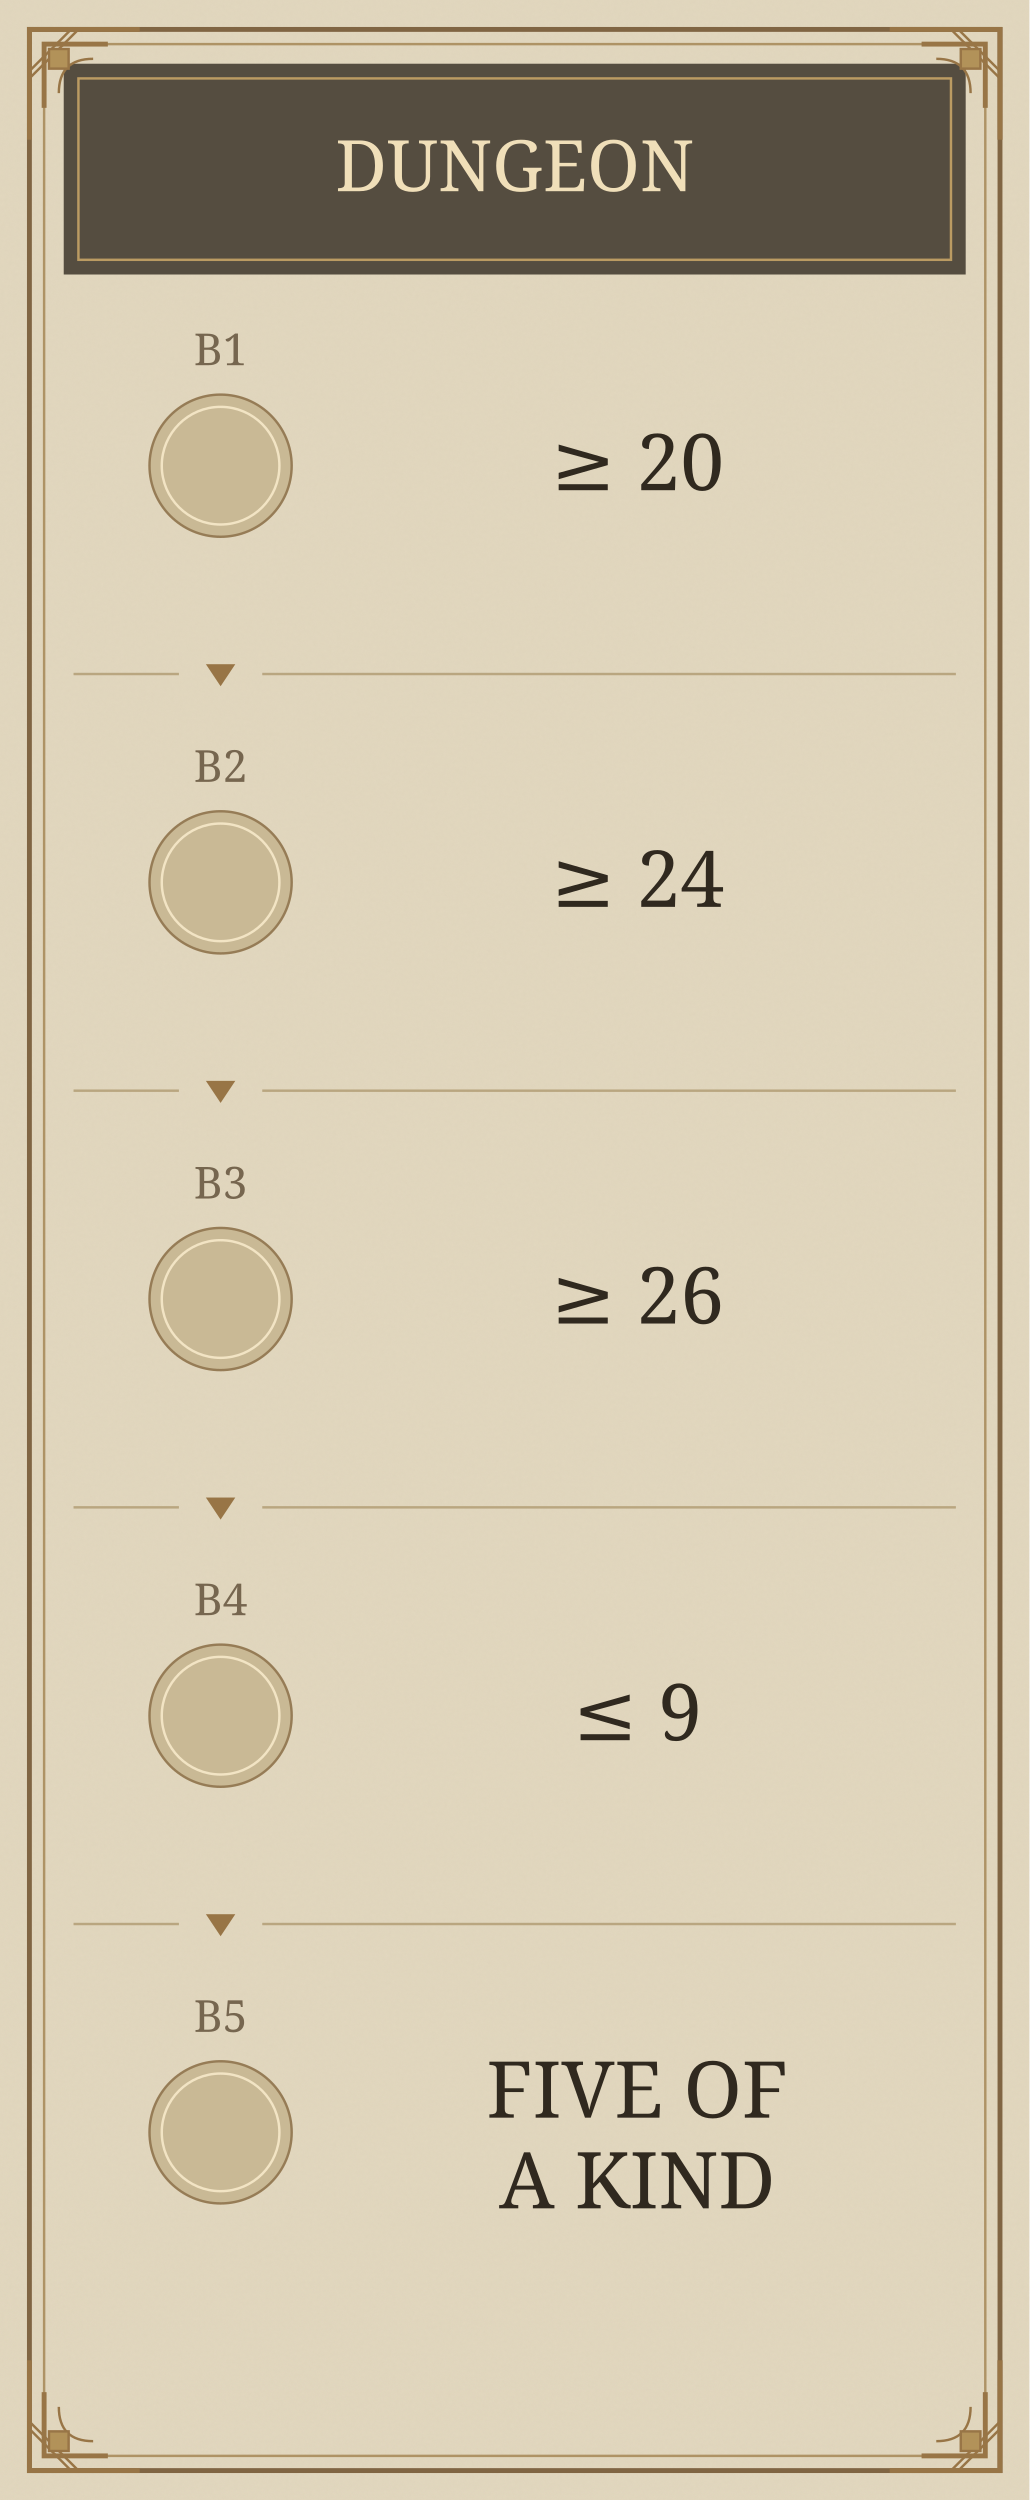
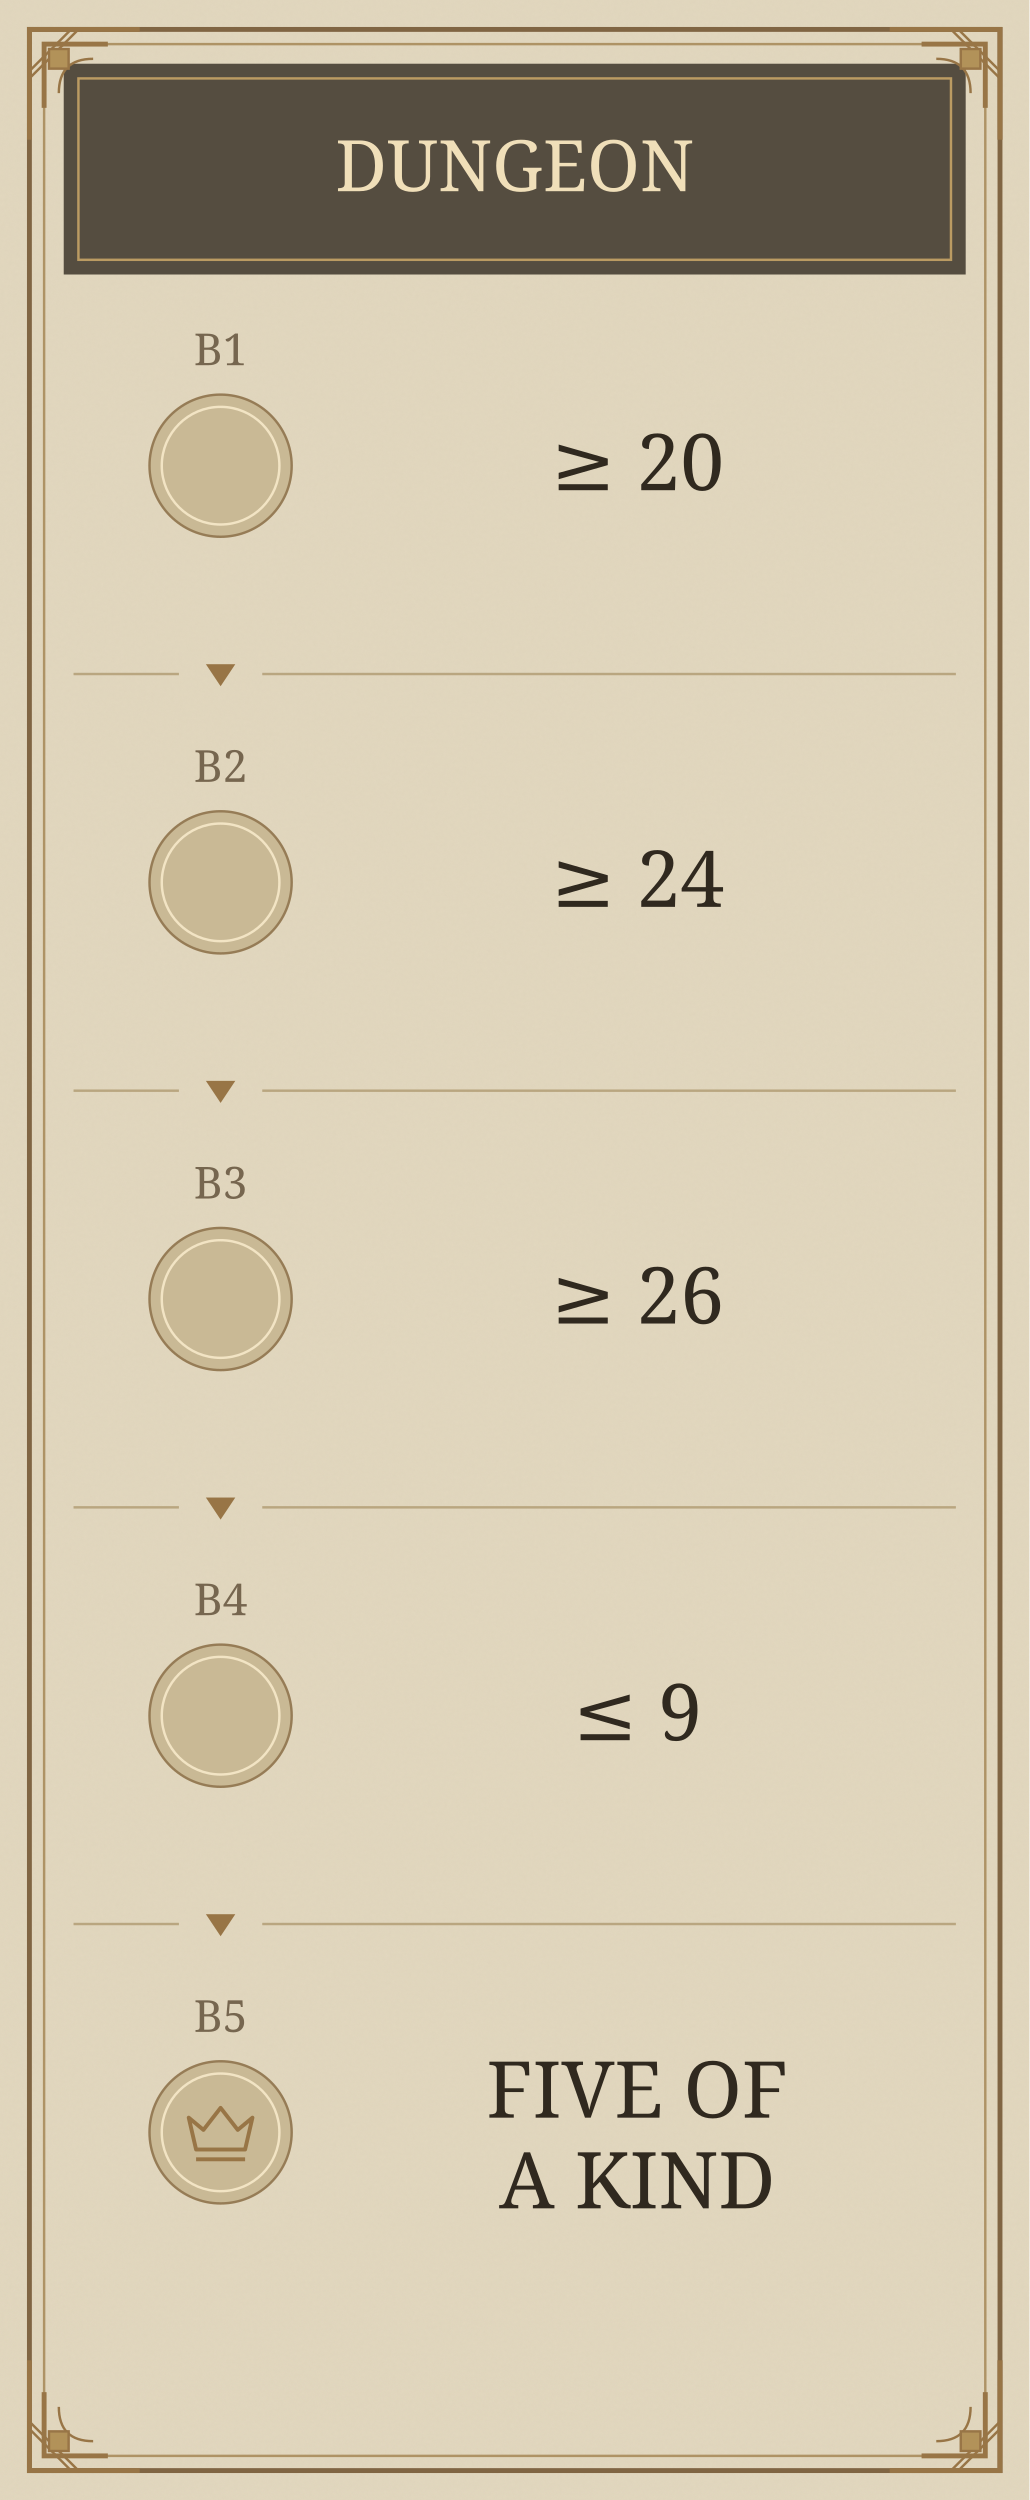
<svg xmlns="http://www.w3.org/2000/svg" width="420" height="1020" viewBox="0 0 420 1020">
  <defs>
    <filter id="paper">
      <feTurbulence type="fractalNoise" baseFrequency=".62" numOctaves="3" seed="17" />
      <feColorMatrix type="saturate" values="0" />
    </filter>
  </defs>
  <rect width="100%" height="100%" fill="#e1d6bd" />
  <rect width="100%" height="100%" filter="url(#paper)" opacity=".035" />
  <rect x="12" y="12" width="396" height="996" fill="none" stroke="#806543" stroke-width="2" />
  <rect x="18" y="18" width="384" height="984" fill="none" stroke="#ae9365" />
  <path d="M26 26H394V112H26Z" fill="#554d40" />
  <path d="M32 32H388V106H32Z" fill="none" stroke="#bb9b62" />
  <text x="210" y="78" text-anchor="middle" font-family="Georgia, serif" font-size="29" fill="#f0dfb9">DUNGEON</text>
  <path d="M30 275H73M107 275H390" stroke="#b9a680" />
  <path d="M84 271H96L90 280Z" fill="#987546" />
  <text x="90" y="149" text-anchor="middle" font-family="Georgia, serif" font-size="18" fill="#76664f">B1</text>
  <circle cx="90" cy="190" r="29" fill="#c9b995" stroke="#967c56" />
  <circle cx="90" cy="190" r="24" fill="none" stroke="#f2e4c4" />
  <text x="260" y="200" text-anchor="middle" font-family="Georgia, serif" font-size="32" fill="#30291f">≥ 20</text>
  <path d="M30 445H73M107 445H390" stroke="#b9a680" />
  <path d="M84 441H96L90 450Z" fill="#987546" />
  <text x="90" y="319" text-anchor="middle" font-family="Georgia, serif" font-size="18" fill="#76664f">B2</text>
  <circle cx="90" cy="360" r="29" fill="#c9b995" stroke="#967c56" />
  <circle cx="90" cy="360" r="24" fill="none" stroke="#f2e4c4" />
  <text x="260" y="370" text-anchor="middle" font-family="Georgia, serif" font-size="32" fill="#30291f">≥ 24</text>
  <path d="M30 615H73M107 615H390" stroke="#b9a680" />
  <path d="M84 611H96L90 620Z" fill="#987546" />
  <text x="90" y="489" text-anchor="middle" font-family="Georgia, serif" font-size="18" fill="#76664f">B3</text>
  <circle cx="90" cy="530" r="29" fill="#c9b995" stroke="#967c56" />
  <circle cx="90" cy="530" r="24" fill="none" stroke="#f2e4c4" />
  <text x="260" y="540" text-anchor="middle" font-family="Georgia, serif" font-size="32" fill="#30291f">≥ 26</text>
  <path d="M30 785H73M107 785H390" stroke="#b9a680" />
  <path d="M84 781H96L90 790Z" fill="#987546" />
  <text x="90" y="659" text-anchor="middle" font-family="Georgia, serif" font-size="18" fill="#76664f">B4</text>
  <circle cx="90" cy="700" r="29" fill="#c9b995" stroke="#967c56" />
  <circle cx="90" cy="700" r="24" fill="none" stroke="#f2e4c4" />
  <text x="260" y="710" text-anchor="middle" font-family="Georgia, serif" font-size="32" fill="#30291f">≤ 9</text>
  <text x="90" y="829" text-anchor="middle" font-family="Georgia, serif" font-size="18" fill="#76664f">B5</text>
  <circle cx="90" cy="870" r="29" fill="#c9b995" stroke="#967c56" />
  <circle cx="90" cy="870" r="24" fill="none" stroke="#f2e4c4" />
+   <g transform="translate(90 870)" fill="none" stroke="#987546" stroke-width="1.6" stroke-linejoin="round">
+     <path d="M-13-6-7-1 0-10 7-1 13-6 10 7H-10Z M-10 11H10" />
+   </g>
  <text x="260" y="864" text-anchor="middle" font-family="Georgia, serif" font-size="32" fill="#30291f">FIVE OF</text>
  <text x="260" y="901" text-anchor="middle" font-family="Georgia, serif" font-size="32" fill="#30291f">A KIND</text>
  <g transform="translate(12 12) scale(1 1)" fill="none" stroke="#987546">
    <path d="M0 45V0H45M6 32V6H32" stroke-width="2" />
    <path d="M12 26Q12 12 26 12M0 17 17 0M20 0 0 20" />
    <path d="M8 8h8v8H8Z" fill="#b29259" />
  </g>
  <g transform="translate(408 12) scale(-1 1)" fill="none" stroke="#987546">
    <path d="M0 45V0H45M6 32V6H32" stroke-width="2" />
    <path d="M12 26Q12 12 26 12M0 17 17 0M20 0 0 20" />
    <path d="M8 8h8v8H8Z" fill="#b29259" />
  </g>
  <g transform="translate(12 1008) scale(1 -1)" fill="none" stroke="#987546">
    <path d="M0 45V0H45M6 32V6H32" stroke-width="2" />
    <path d="M12 26Q12 12 26 12M0 17 17 0M20 0 0 20" />
    <path d="M8 8h8v8H8Z" fill="#b29259" />
  </g>
  <g transform="translate(408 1008) scale(-1 -1)" fill="none" stroke="#987546">
    <path d="M0 45V0H45M6 32V6H32" stroke-width="2" />
    <path d="M12 26Q12 12 26 12M0 17 17 0M20 0 0 20" />
    <path d="M8 8h8v8H8Z" fill="#b29259" />
  </g>
</svg>
